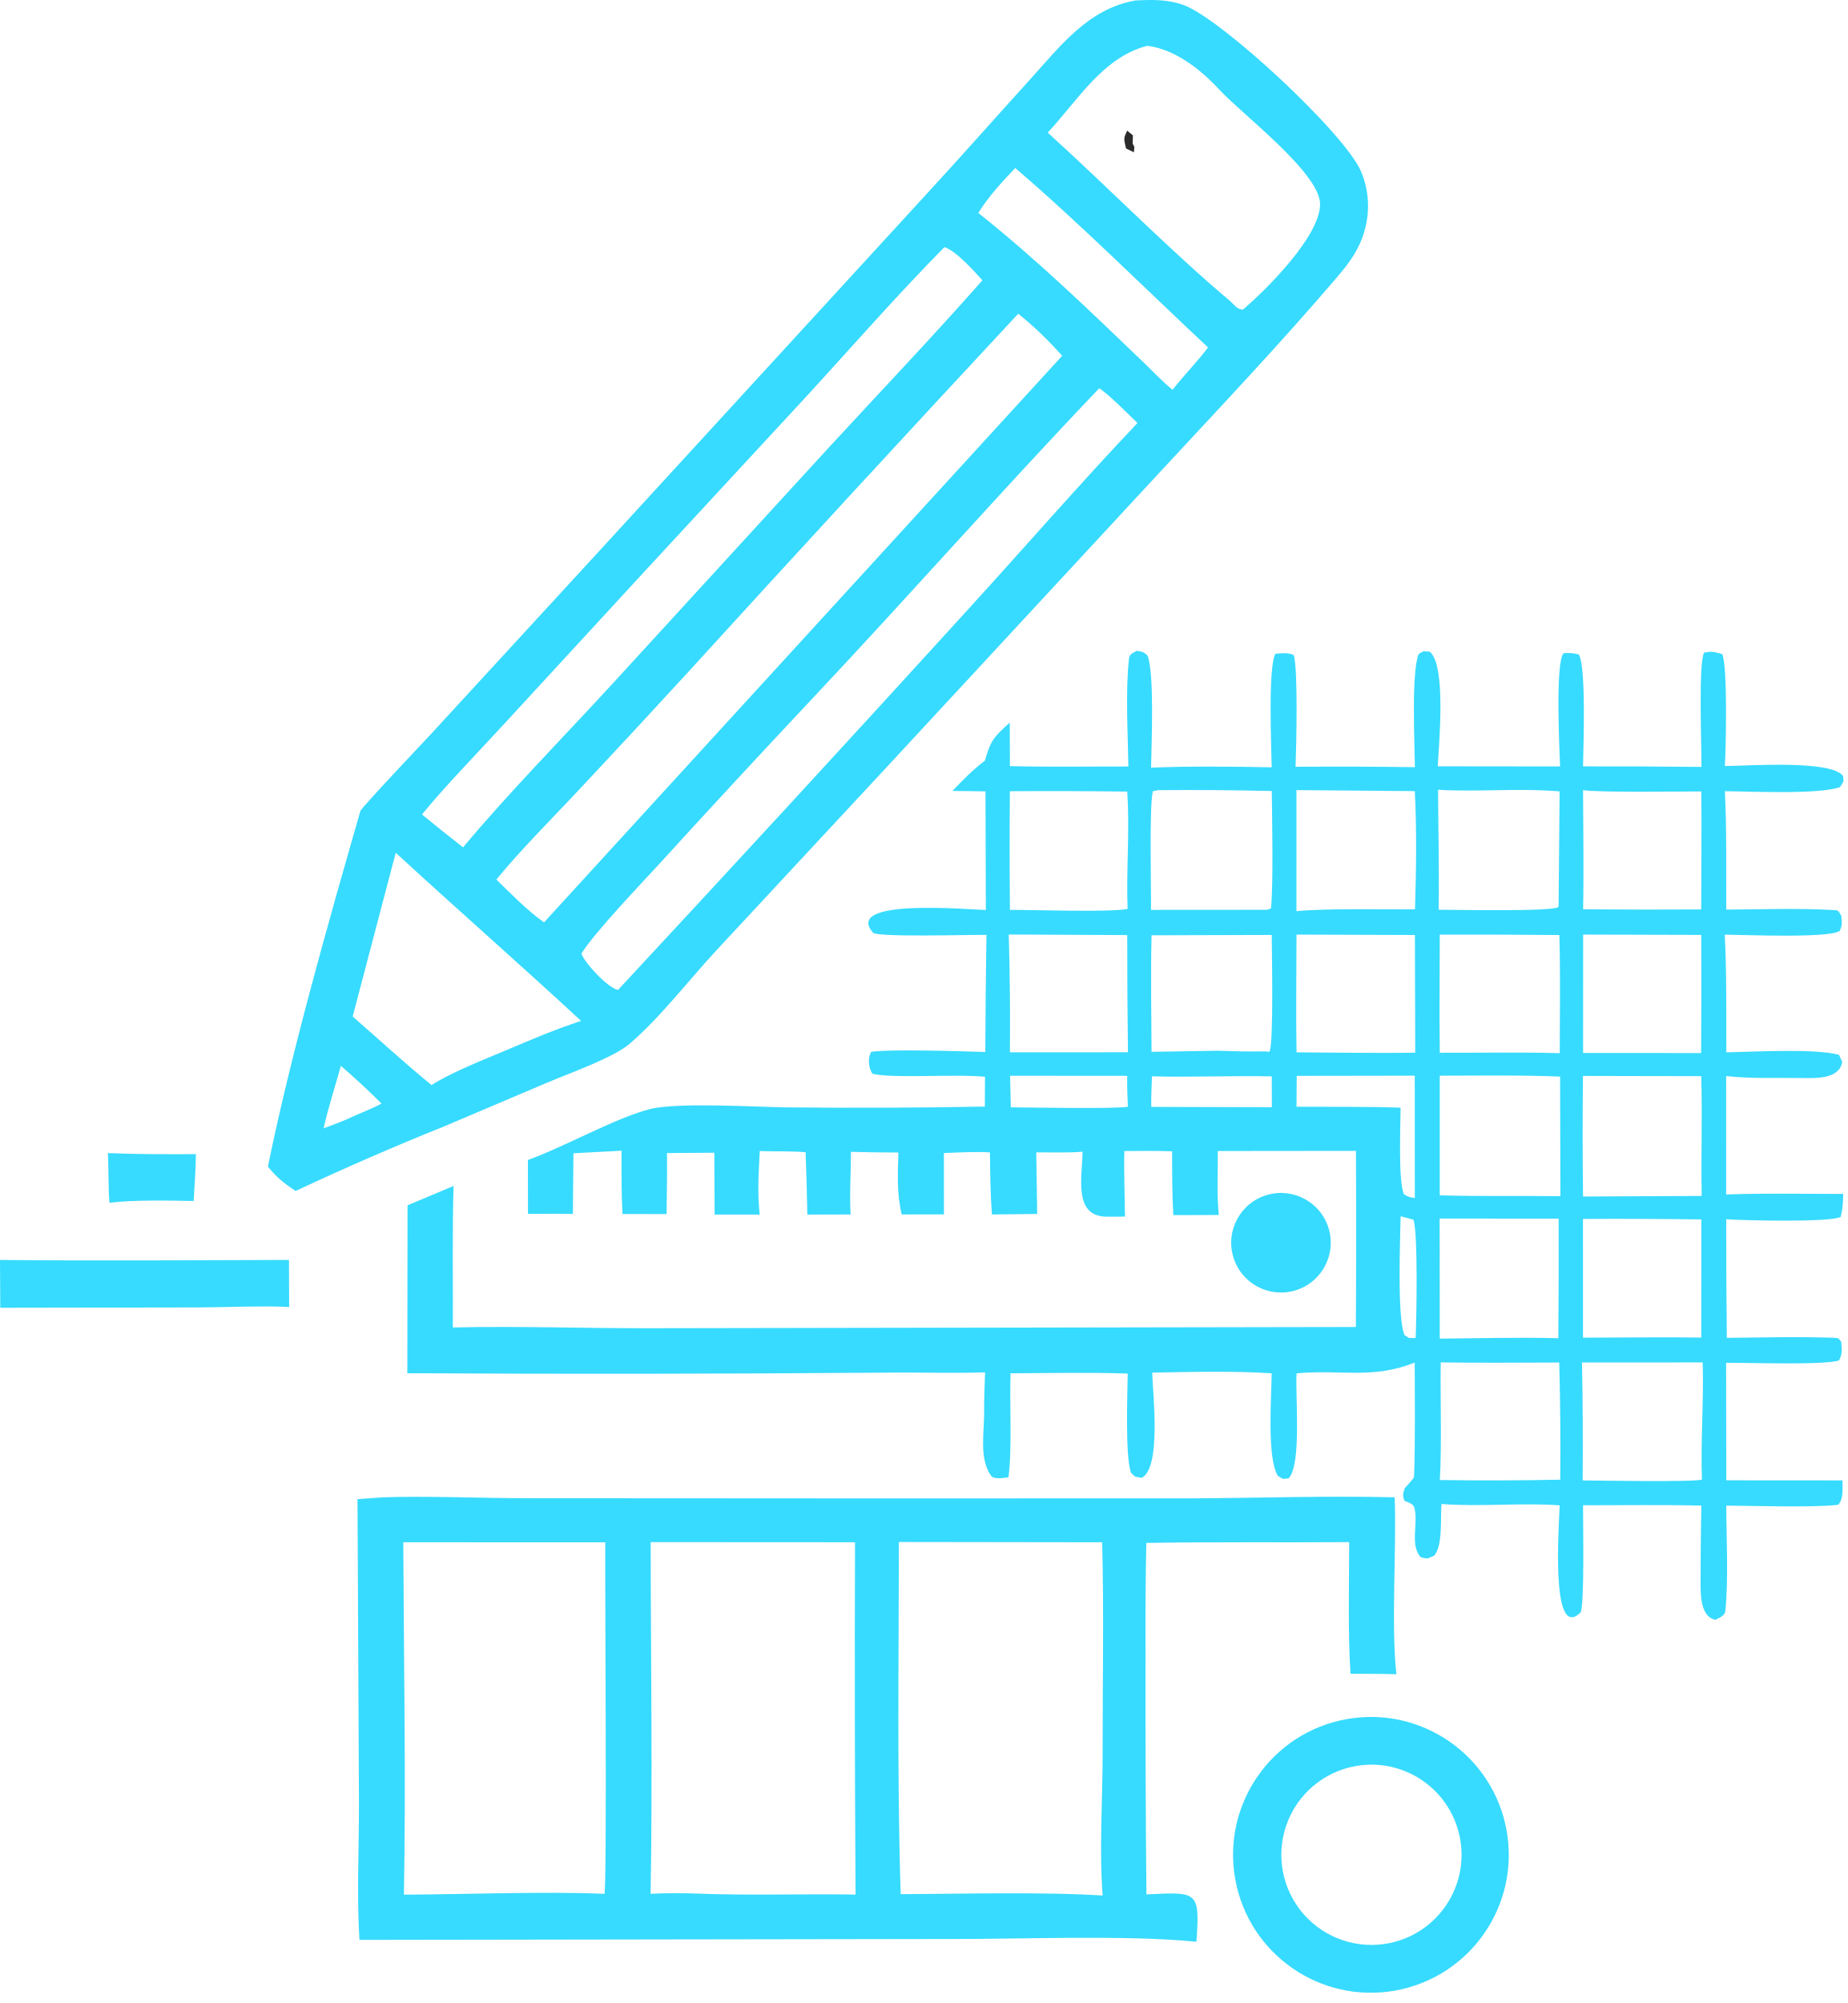
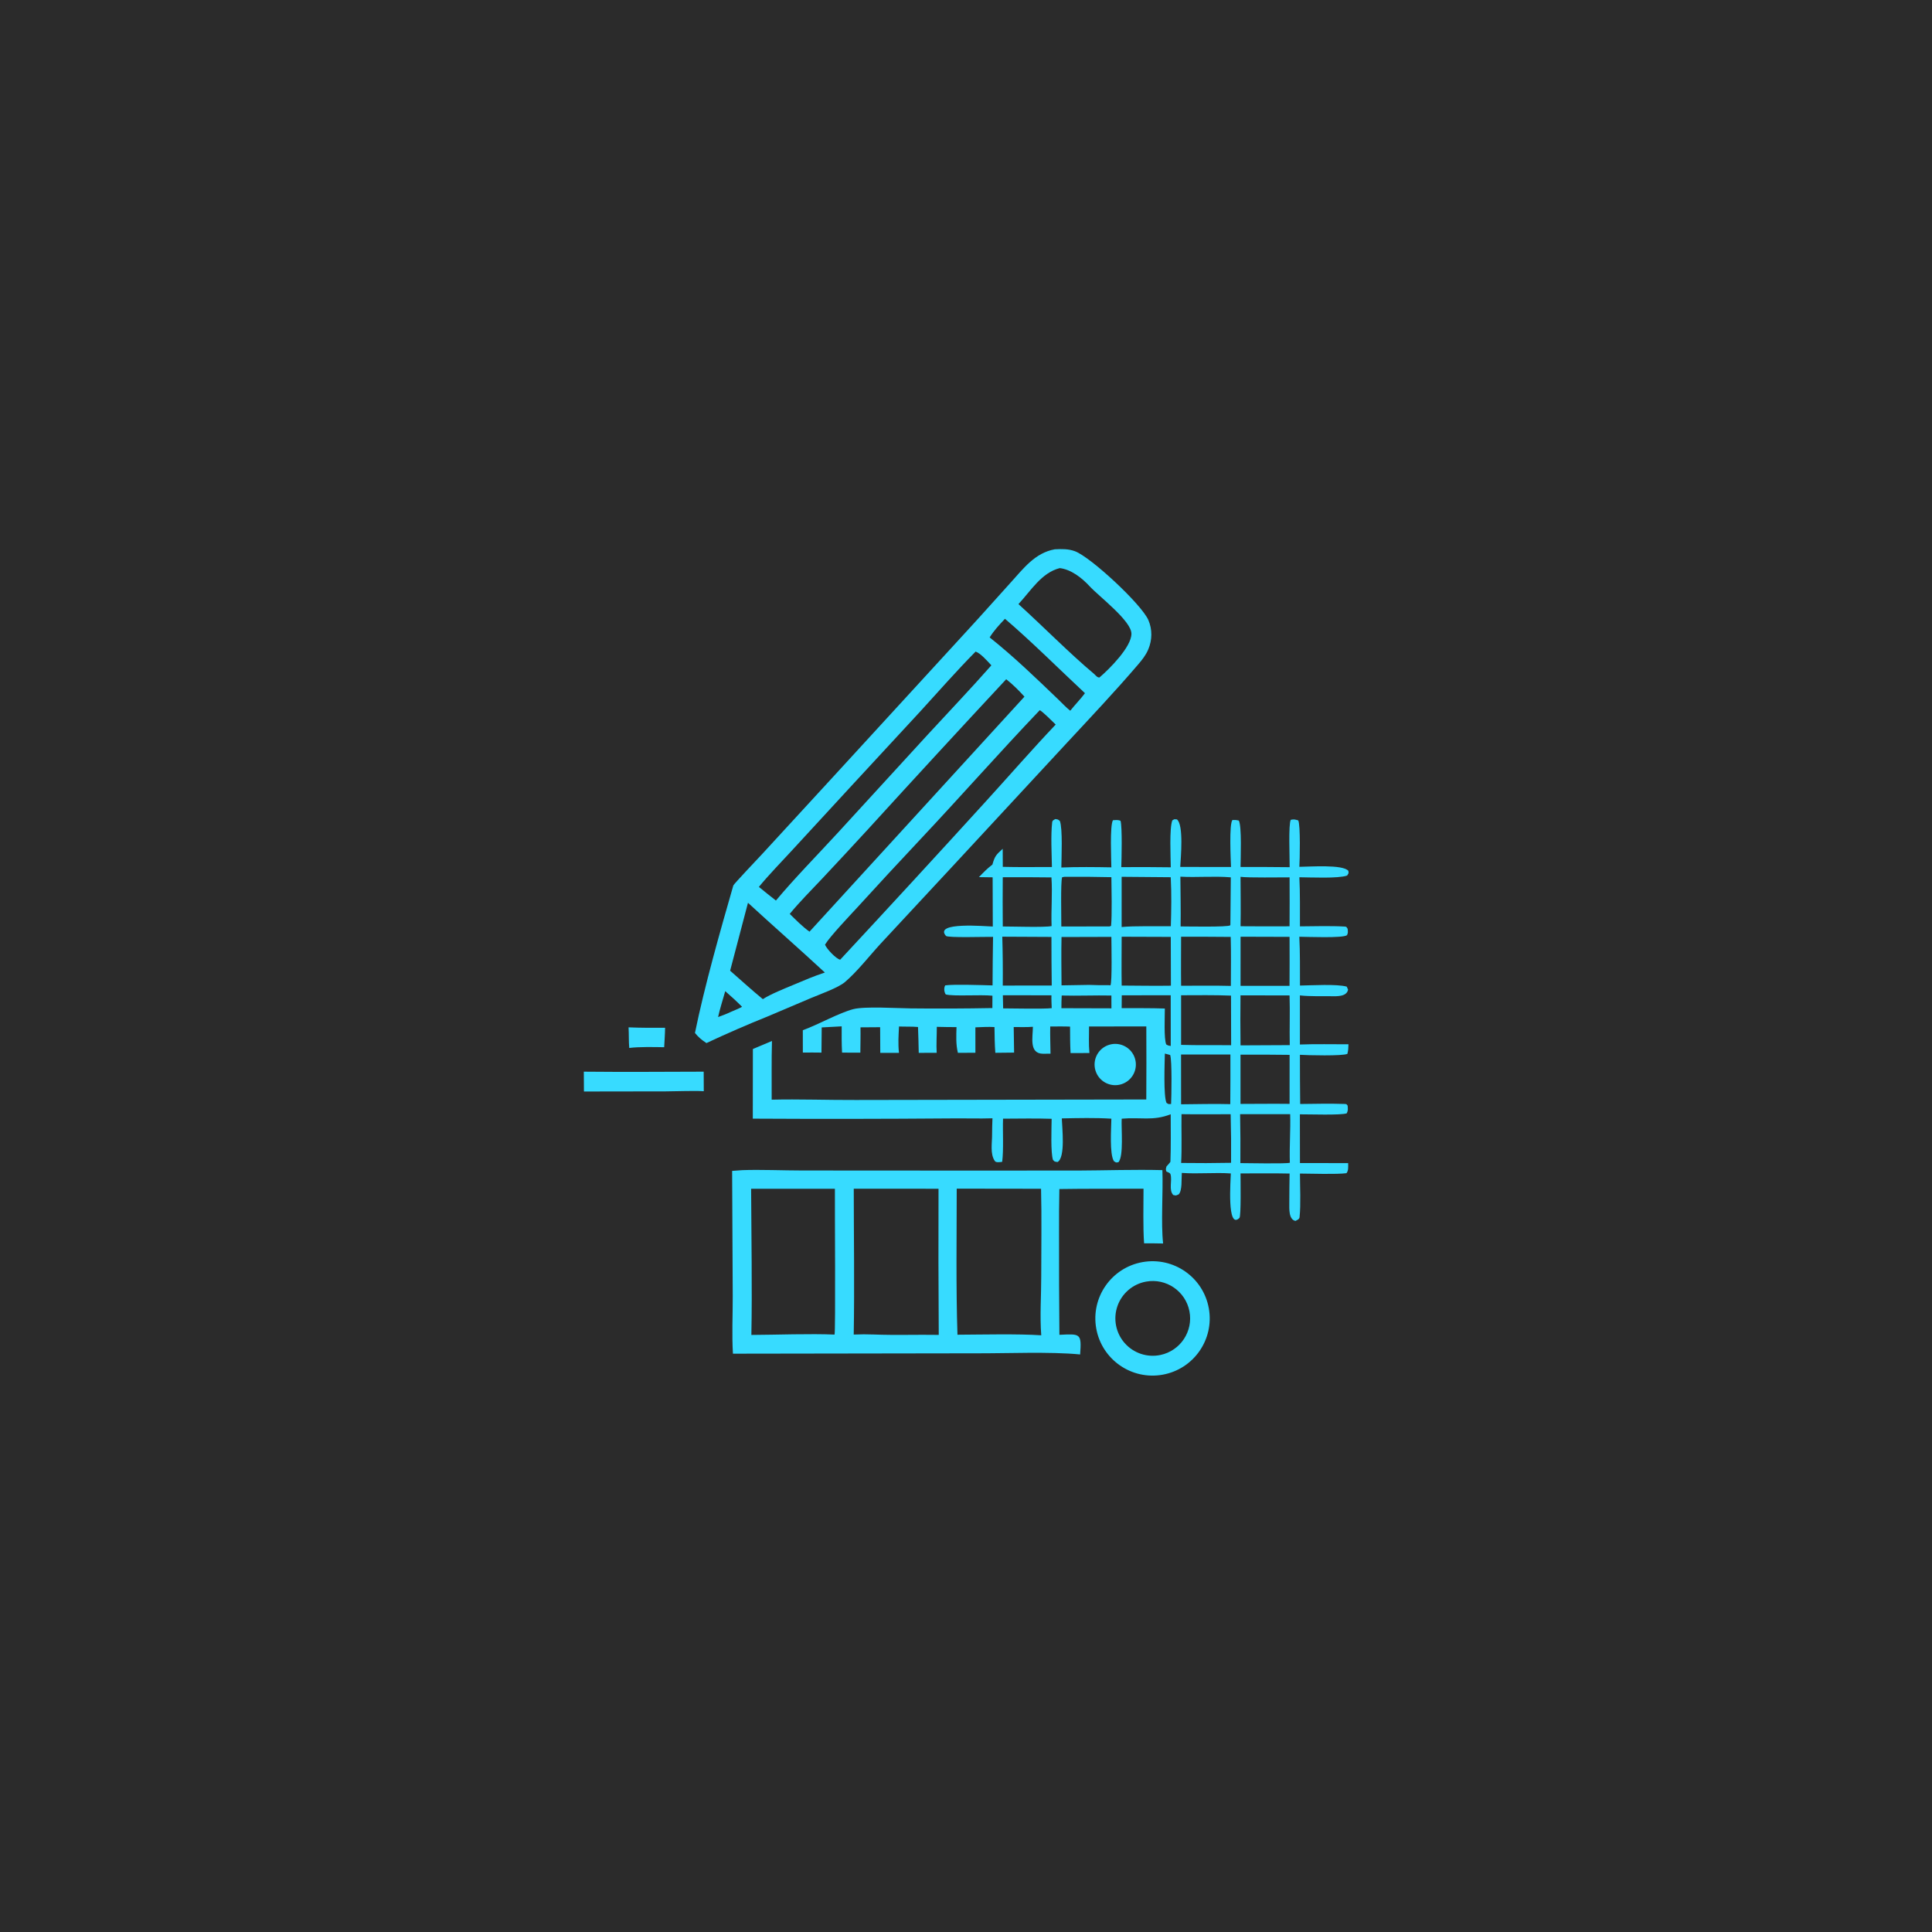
- <svg xmlns="http://www.w3.org/2000/svg" width="119" height="129" viewBox="0 0 119 129" fill="none">
-   <path d="M109.602 49.392C109.616 48.157 109.392 42.667 109.775 42.033C110.316 41.925 110.415 41.985 110.937 42.127C111.299 42.891 111.176 48.228 111.109 49.335C112.631 49.328 117.897 48.926 118.722 49.968C118.762 50.456 118.799 50.216 118.528 50.693C117.127 51.182 112.819 50.969 111.109 50.957C111.233 53.387 111.189 56.126 111.199 58.581C113.362 58.565 115.995 58.485 118.156 58.613C118.468 58.631 118.417 58.688 118.608 58.969C118.639 59.414 118.698 59.557 118.507 59.953C117.876 60.438 112.258 60.205 111.102 60.194C111.231 62.641 111.194 65.305 111.204 67.772C112.988 67.743 116.965 67.508 118.466 67.939L118.67 68.402C118.471 69.505 116.976 69.442 116.056 69.428C114.472 69.404 112.76 69.48 111.192 69.302L111.195 76.929C113.555 76.834 116.34 76.897 118.733 76.892C118.712 77.543 118.716 77.749 118.571 78.373C117.919 78.739 112.214 78.601 111.196 78.524C111.194 81.071 111.207 83.617 111.235 86.162C113.472 86.14 115.848 86.079 118.084 86.157C118.491 86.172 118.414 86.183 118.607 86.423C118.637 86.936 118.697 87.151 118.467 87.612C117.601 87.933 112.55 87.758 111.19 87.768L111.202 95.337L118.684 95.342C118.685 95.903 118.757 96.513 118.42 96.909C116.968 97.106 112.855 96.979 111.2 96.966C111.204 98.968 111.35 101.73 111.14 103.751C111.107 104.065 110.764 104.18 110.501 104.322C109.427 104.098 109.549 102.4 109.547 101.507C109.544 99.996 109.572 98.477 109.592 96.965C107.105 96.907 104.472 96.947 101.974 96.944C101.967 97.888 102.081 103.588 101.803 103.858C99.824 105.773 100.452 97.888 100.466 96.949C98.034 96.77 95.397 97.052 92.856 96.864C92.778 97.824 92.947 99.594 92.373 100.197C91.814 100.417 92.088 100.397 91.526 100.298C90.796 99.523 91.382 98.095 91.108 97.106C91.034 96.838 90.787 96.808 90.457 96.646C90.341 96.249 90.369 96.264 90.479 95.857C90.571 95.759 91.084 95.198 91.087 95.126C91.172 92.9 91.135 89.913 91.131 87.76C88.341 88.846 86.433 88.183 83.52 88.447C83.432 89.951 83.86 94.314 83.006 95.213C82.519 95.25 82.743 95.299 82.314 95.047C81.605 93.928 81.898 89.969 81.918 88.446C79.401 88.284 76.74 88.355 74.221 88.402C74.261 89.798 74.819 94.508 73.55 95.179C73.005 95.062 73.216 95.191 72.854 94.855C72.472 93.718 72.627 89.903 72.643 88.464C70.221 88.378 67.539 88.438 65.097 88.444C65.024 90.467 65.208 93.197 64.964 95.142C64.715 95.177 64.027 95.307 63.836 95.039C63.045 93.928 63.415 92.176 63.395 90.854C63.383 90.097 63.434 89.189 63.454 88.386C61.465 88.455 58.929 88.374 56.854 88.405C46.649 88.486 36.444 88.498 26.239 88.441L26.252 77.625L29.216 76.38C29.13 79.31 29.185 82.532 29.17 85.494C33.324 85.391 37.96 85.559 42.194 85.542L87.34 85.463C87.364 81.682 87.365 77.901 87.344 74.12L78.446 74.129C78.463 75.582 78.37 76.759 78.51 78.249L75.581 78.258C75.506 76.854 75.503 75.55 75.502 74.148C74.505 74.107 73.429 74.128 72.426 74.13C72.392 75.504 72.452 76.965 72.468 78.351C72.07 78.36 71.672 78.363 71.274 78.36C69.108 78.323 69.721 75.782 69.734 74.173C68.905 74.251 67.621 74.215 66.752 74.216L66.813 78.183L63.898 78.216C63.794 76.871 63.786 75.565 63.767 74.218C62.806 74.159 61.769 74.225 60.803 74.261L60.805 78.21L58.085 78.214C57.759 76.865 57.833 75.604 57.871 74.226C56.851 74.226 55.831 74.211 54.812 74.183C54.819 75.49 54.712 76.928 54.794 78.216L52.006 78.222C51.981 76.884 51.943 75.547 51.894 74.21C51.056 74.123 49.852 74.169 48.94 74.13C48.871 75.626 48.779 76.725 48.937 78.224L46.033 78.221L46.013 74.24L42.962 74.261C42.988 75.524 42.948 76.918 42.939 78.191L40.099 78.188C40.022 76.811 40.035 75.485 40.039 74.108L36.939 74.276L36.902 78.183C35.97 78.158 34.949 78.178 34.01 78.178L34.005 74.708C36.378 73.851 39.671 71.988 41.855 71.432C43.646 70.976 48.621 71.296 50.733 71.318C54.969 71.364 59.205 71.347 63.441 71.267L63.449 69.347C61.535 69.157 57.439 69.473 56.202 69.153C55.938 68.795 55.889 68.125 56.119 67.743C57.376 67.554 61.926 67.705 63.469 67.75C63.479 65.237 63.504 62.724 63.543 60.211C62.59 60.187 56.511 60.382 56.234 60.064C54.282 57.826 62.459 58.587 63.505 58.607L63.482 50.966L61.35 50.937C62.12 50.142 62.58 49.659 63.446 48.984C63.829 47.624 64.039 47.465 65.044 46.534L65.056 49.34C67.537 49.406 70.193 49.362 72.687 49.365C72.653 47.322 72.494 44.473 72.724 42.434C72.76 42.107 72.969 42.062 73.224 41.915C73.624 41.984 73.614 41.957 73.918 42.216C74.373 43.381 74.17 47.914 74.149 49.441C76.485 49.336 79.571 49.37 81.917 49.417C81.9 48.18 81.668 42.918 82.162 42.1C82.605 42.077 82.948 42.009 83.342 42.19C83.622 43.157 83.503 48.146 83.456 49.384C86.018 49.363 88.58 49.371 91.142 49.409C91.125 47.833 90.907 43.341 91.381 42.126C91.803 41.883 91.576 41.947 92.096 41.971C93.17 42.819 92.694 47.866 92.614 49.353L100.494 49.362C100.457 48.321 100.173 42.586 100.73 42.062C101.208 42.052 101.233 42.049 101.699 42.146C102.191 42.953 101.986 48.146 101.975 49.358C104.518 49.352 107.06 49.364 109.602 49.392ZM92.744 76.982C95.355 77.062 97.916 77.003 100.515 77.037L100.495 69.335C97.94 69.234 95.306 69.273 92.744 69.279V76.982ZM81.637 58.594L81.874 58.5C82.03 56.853 81.945 52.691 81.922 50.944C79.486 50.886 77.049 50.868 74.613 50.889L74.272 50.953C74.019 51.694 74.161 57.361 74.145 58.599L81.637 58.594ZM100.4 58.313L100.464 50.968C97.865 50.747 95.157 51.014 92.634 50.865C92.648 53.417 92.713 56.05 92.671 58.59C93.655 58.592 100.036 58.723 100.381 58.417L100.4 58.313ZM101.973 77.06L109.617 77.022C109.563 74.427 109.67 71.91 109.585 69.308L101.969 69.293C101.94 71.882 101.941 74.471 101.973 77.06ZM100.473 67.827C100.476 65.333 100.519 62.702 100.449 60.219C97.881 60.195 95.312 60.186 92.744 60.192C92.743 62.71 92.712 65.288 92.746 67.801C95.247 67.808 97.993 67.756 100.473 67.827ZM83.512 58.683C85.449 58.489 89.073 58.584 91.149 58.562C91.226 55.932 91.268 53.582 91.136 50.95L83.513 50.886L83.512 58.683ZM109.579 67.819C109.597 65.283 109.6 62.747 109.587 60.211L101.98 60.19L101.977 67.815L109.579 67.819ZM92.748 95.319C95.334 95.357 97.919 95.35 100.505 95.297C100.529 92.781 100.507 90.266 100.44 87.751C97.917 87.753 95.324 87.786 92.807 87.743C92.771 90.069 92.881 93.126 92.748 95.319ZM72.658 67.769C72.625 65.254 72.61 62.739 72.612 60.223L64.98 60.185C65.054 62.714 65.078 65.244 65.054 67.773L72.658 67.769ZM92.744 86.211C95.201 86.195 97.948 86.116 100.382 86.186C100.404 83.619 100.411 81.051 100.402 78.483L92.737 78.481L92.744 86.211ZM74.178 67.741L78.437 67.671C79.483 67.706 80.446 67.731 81.491 67.714L81.774 67.738C82.053 67.243 81.925 61.249 81.92 60.214L74.178 60.236C74.122 62.697 74.165 65.272 74.178 67.741ZM72.612 69.287L65.067 69.281L65.114 71.316C66.542 71.322 71.546 71.427 72.653 71.281C72.634 70.659 72.589 69.897 72.612 69.287ZM91.137 77.158L91.133 69.277L83.531 69.289L83.516 71.278C85.694 71.292 88.058 71.261 90.221 71.338C90.219 72.533 90.058 76.03 90.436 76.917C90.767 77.104 90.759 77.09 91.137 77.158ZM101.977 58.562C104.513 58.584 107.049 58.587 109.585 58.571C109.588 56.053 109.619 53.484 109.591 50.971C108.224 50.969 103.128 51.051 101.974 50.889C101.981 53.406 102.03 56.056 101.977 58.562ZM109.681 87.745L101.908 87.749C101.957 90.28 101.97 92.811 101.949 95.343C102.81 95.348 109.139 95.466 109.631 95.288C109.546 92.744 109.755 90.28 109.681 87.745ZM81.922 69.322C79.364 69.267 76.695 69.389 74.205 69.319C74.184 69.954 74.145 70.658 74.162 71.287L81.928 71.309L81.922 69.322ZM109.588 86.144L109.593 78.535C107.052 78.501 104.511 78.49 101.969 78.504L101.97 86.151C104.487 86.147 107.077 86.11 109.588 86.144ZM65.052 50.956C65.032 53.504 65.033 56.052 65.056 58.6C66.382 58.593 71.649 58.768 72.635 58.535C72.541 56.023 72.785 53.49 72.611 50.98C70.092 50.948 67.572 50.94 65.052 50.956ZM91.192 86.169C91.244 85.031 91.351 79.374 91.048 78.554C90.77 78.476 90.504 78.398 90.223 78.335C90.195 79.81 89.991 84.9 90.475 85.986C90.888 86.24 90.663 86.162 91.192 86.169ZM83.516 60.191C83.514 62.684 83.472 65.289 83.519 67.773C86.032 67.784 88.66 67.836 91.163 67.794L91.143 60.217L83.516 60.191Z" fill="#37DBFF" />
-   <path d="M73.135 0.03C74.207 -0.022 75.227 -0.05 76.252 0.327C78.713 1.235 86.605 8.574 87.662 11.02C88.294 12.481 88.266 14.113 87.648 15.573C87.257 16.495 86.686 17.202 86.042 17.954C82.445 22.158 78.601 26.222 74.837 30.277L57.314 49.194L46.097 61.261C44.353 63.152 42.463 65.602 40.542 67.236C39.495 68.126 36.667 69.126 35.275 69.714L28.604 72.546C25.378 73.842 22.189 75.229 19.04 76.704C18.27 76.187 17.843 75.847 17.258 75.137C18.728 67.911 21.166 59.352 23.215 52.23C23.275 52.019 27.352 47.718 27.836 47.195L38.496 35.601L59.806 12.364C61.989 9.995 64.113 7.583 66.279 5.199C68.273 3.003 70.066 0.576 73.135 0.03ZM31.976 56.646C32.919 57.572 33.976 58.647 35.044 59.405L68.421 22.913C67.572 21.966 66.591 20.991 65.588 20.208C58.404 27.922 51.262 35.676 44.161 43.467C41.808 46.031 39.441 48.581 37.059 51.119C35.44 52.838 33.45 54.836 31.976 56.646ZM39.808 63.758C47.395 55.598 54.939 47.399 62.439 39.16C65.994 35.262 69.668 31.036 73.271 27.245C72.811 26.799 71.237 25.221 70.801 25.013C64.516 31.598 58.494 38.443 52.262 45.062C48.964 48.57 45.692 52.104 42.448 55.663C41.324 56.888 38.212 60.148 37.453 61.421C37.696 62.068 39.15 63.613 39.808 63.758ZM29.829 54.572C32.647 51.189 36.392 47.368 39.412 44.082L53.371 28.842C56.649 25.286 60.098 21.666 63.284 18.05C62.714 17.434 61.607 16.168 60.836 15.915C57.801 18.997 55.123 22.058 52.218 25.236L41.561 36.758L32.294 46.821C30.714 48.538 28.622 50.686 27.184 52.456C28.057 53.173 28.939 53.879 29.829 54.572ZM67.491 8.542C71.214 11.908 75.488 16.246 79.209 19.36C79.578 19.695 79.669 19.908 80.06 19.942C81.639 18.598 85.029 15.195 85.034 13.15C85.039 11.147 79.984 7.337 78.565 5.794C77.334 4.456 75.646 3.152 73.899 2.952C71.051 3.69 69.457 6.423 67.491 8.542ZM24.574 71.072C23.686 70.178 22.908 69.476 21.959 68.642C21.637 69.804 21.08 71.546 20.85 72.664C21.569 72.401 22.135 72.195 22.833 71.861C23.347 71.638 24.104 71.338 24.574 71.072ZM22.718 65.466C24.331 66.874 26.149 68.538 27.798 69.882C29.019 69.093 31.149 68.248 32.552 67.661C34.186 66.971 35.74 66.302 37.431 65.75C33.492 62.102 29.444 58.559 25.491 54.922L22.718 65.466ZM65.396 10.821C64.481 11.796 63.739 12.579 63.018 13.713C66.783 16.705 70.21 20.024 73.673 23.348C74.252 23.903 74.916 24.615 75.533 25.099C76.259 24.178 77.173 23.246 77.816 22.374C73.896 18.715 69.431 14.262 65.396 10.821Z" fill="#37DBFF" />
-   <path d="M72.606 8.414L72.979 8.718L72.96 9.25C73.128 9.558 73.062 9.397 73.04 9.811L72.533 9.559C72.382 8.907 72.374 8.916 72.606 8.414Z" fill="#2B2B2B" />
-   <path d="M24.628 96.435C27.366 96.332 31.036 96.488 33.879 96.49L55.213 96.502L76.656 96.499C81.05 96.48 85.442 96.324 89.84 96.431C89.966 99.84 89.6 104.631 89.951 107.826C88.987 107.795 87.968 107.804 86.998 107.797C86.817 105.317 86.91 101.879 86.909 99.319C82.564 99.348 78.175 99.297 73.842 99.37C73.795 101.668 73.778 103.966 73.791 106.265C73.78 111.512 73.799 116.759 73.848 122.006C77.1 121.852 77.314 121.737 77.068 125.056C72.435 124.593 65.428 124.906 60.701 124.879L23.154 124.935C22.974 122.037 23.131 118.931 23.122 116.002L23.029 96.55L24.628 96.435ZM55.078 99.326L41.915 99.319C41.92 106.768 42.04 114.543 41.91 121.965C42.963 121.919 43.969 121.916 45.02 121.957C48.38 122.086 51.754 121.96 55.112 122.017C55.062 114.453 55.051 106.89 55.078 99.326ZM58.021 121.991C61.82 121.973 67.358 121.835 71.028 122.079C70.797 119.045 71.03 115.975 71.027 112.959C71.023 108.464 71.114 103.812 70.998 99.328L57.904 99.31C57.897 106.622 57.78 114.782 58.021 121.991ZM26.018 122.023C29.897 122.006 35.177 121.802 38.933 121.97C39.11 121.569 38.962 101.666 38.989 99.331L25.978 99.327C26.008 106.628 26.157 114.77 26.018 122.023Z" fill="#37DBFF" />
-   <path d="M86.751 110.716C91.575 109.856 96.185 113.067 97.05 117.891C97.916 122.715 94.709 127.328 89.886 128.198C85.056 129.069 80.435 125.857 79.569 121.026C78.702 116.195 81.919 111.578 86.751 110.716ZM89.54 125.135C92.645 124.481 94.649 121.454 94.039 118.34C93.429 115.226 90.432 113.179 87.309 113.744C85.249 114.117 83.549 115.57 82.861 117.547C82.173 119.524 82.602 121.719 83.986 123.291C85.369 124.862 87.492 125.567 89.54 125.135Z" fill="#37DBFF" />
-   <path d="M0 81.145C6.176 81.208 12.435 81.163 18.614 81.144L18.627 84.18C17.24 84.079 14.297 84.202 12.752 84.204L0.018 84.225L0 81.145Z" fill="#37DBFF" />
-   <path d="M81.652 76.949C83.347 76.475 85.107 77.455 85.596 79.145C86.085 80.836 85.121 82.604 83.435 83.109C81.727 83.619 79.931 82.64 79.436 80.928C78.941 79.216 79.936 77.429 81.652 76.949Z" fill="#37DBFF" />
-   <path d="M6.948 74.263C8.869 74.343 10.696 74.338 12.619 74.332C12.609 75.298 12.529 76.374 12.476 77.348C10.934 77.319 8.529 77.269 7.053 77.464C6.962 76.494 7.009 75.306 6.948 74.263Z" fill="#37DBFF" />
+ <svg xmlns="http://www.w3.org/2000/svg" width="300" height="300" viewBox="0 0 300 300" fill="none">
+   <rect width="300" height="300" fill="#2B2B2B" />
+   <path d="M200.258 134.656C200.271 133.421 200.048 127.931 200.43 127.297C200.971 127.189 201.071 127.249 201.592 127.39C201.954 128.155 201.831 133.491 201.765 134.599C203.286 134.592 208.552 134.19 209.377 135.232C209.417 135.719 209.454 135.48 209.183 135.957C207.782 136.445 203.474 136.233 201.764 136.22C201.889 138.651 201.844 141.389 201.854 143.845C204.017 143.828 206.65 143.749 208.811 143.876C209.123 143.895 209.073 143.951 209.263 144.233C209.295 144.678 209.353 144.821 209.162 145.217C208.532 145.702 202.913 145.469 201.757 145.458C201.886 147.904 201.85 150.569 201.859 153.036C203.644 153.007 207.62 152.772 209.121 153.203L209.326 153.666C209.126 154.769 207.632 154.706 206.711 154.692C205.127 154.667 203.415 154.743 201.847 154.566L201.85 162.192C204.211 162.097 206.995 162.161 209.389 162.156C209.367 162.807 209.371 163.013 209.226 163.637C208.574 164.003 202.87 163.864 201.851 163.788C201.85 166.334 201.863 168.88 201.891 171.426C204.128 171.404 206.504 171.343 208.739 171.421C209.146 171.435 209.069 171.447 209.262 171.687C209.292 172.2 209.352 172.415 209.123 172.876C208.257 173.197 203.206 173.022 201.845 173.032L201.857 180.601L209.339 180.606C209.341 181.167 209.412 181.777 209.075 182.173C207.623 182.37 203.51 182.243 201.855 182.23C201.859 184.231 202.005 186.993 201.795 189.015C201.763 189.329 201.419 189.444 201.157 189.586C200.083 189.362 200.204 187.663 200.202 186.771C200.199 185.259 200.227 183.74 200.247 182.228C197.76 182.171 195.127 182.211 192.629 182.208C192.622 183.152 192.736 188.852 192.458 189.122C190.48 191.037 191.107 183.152 191.121 182.212C188.689 182.034 186.052 182.315 183.511 182.128C183.433 183.088 183.602 184.858 183.028 185.461C182.47 185.681 182.743 185.661 182.181 185.561C181.451 184.787 182.037 183.358 181.763 182.37C181.689 182.101 181.442 182.072 181.112 181.909C180.996 181.513 181.024 181.528 181.134 181.121C181.226 181.023 181.739 180.462 181.742 180.39C181.827 178.164 181.791 175.177 181.786 173.024C178.996 174.109 177.088 173.447 174.176 173.711C174.087 175.215 174.516 179.578 173.662 180.476C173.175 180.514 173.398 180.563 172.969 180.311C172.26 179.192 172.553 175.233 172.573 173.709C170.057 173.548 167.395 173.618 164.876 173.665C164.916 175.061 165.474 179.771 164.205 180.442C163.66 180.326 163.871 180.455 163.509 180.118C163.128 178.981 163.282 175.167 163.298 173.727C160.877 173.642 158.194 173.701 155.752 173.707C155.679 175.731 155.863 178.461 155.62 180.406C155.37 180.441 154.682 180.571 154.491 180.302C153.7 179.192 154.07 177.44 154.05 176.118C154.038 175.36 154.089 174.452 154.109 173.65C152.12 173.719 149.585 173.637 147.51 173.668C137.305 173.749 127.099 173.761 116.894 173.704L116.907 162.889L119.871 161.644C119.785 164.574 119.84 167.795 119.825 170.757C123.979 170.655 128.615 170.823 132.849 170.805L177.995 170.726C178.019 166.945 178.02 163.164 177.999 159.383L169.102 159.392C169.119 160.846 169.025 162.022 169.165 163.513L166.236 163.522C166.161 162.118 166.159 160.813 166.157 159.411C165.161 159.37 164.085 159.392 163.081 159.394C163.047 160.768 163.108 162.228 163.124 163.615C162.725 163.624 162.327 163.627 161.929 163.624C159.763 163.587 160.376 161.046 160.389 159.437C159.56 159.515 158.276 159.479 157.408 159.479L157.468 163.447L154.553 163.479C154.45 162.135 154.442 160.829 154.422 159.482C153.462 159.423 152.425 159.489 151.458 159.525L151.46 163.474L148.74 163.478C148.415 162.129 148.488 160.868 148.526 159.49C147.506 159.489 146.487 159.475 145.467 159.447C145.475 160.753 145.368 162.192 145.449 163.48L142.661 163.486C142.636 162.148 142.599 160.81 142.549 159.473C141.712 159.386 140.507 159.433 139.596 159.393C139.526 160.89 139.434 161.989 139.592 163.487L136.688 163.485L136.668 159.504L133.617 159.525C133.643 160.788 133.603 162.182 133.594 163.455L130.754 163.451C130.678 162.074 130.691 160.748 130.695 159.371L127.594 159.539L127.557 163.447C126.625 163.421 125.604 163.442 124.665 163.442L124.661 159.971C127.034 159.115 130.326 157.252 132.51 156.696C134.302 156.239 139.276 156.56 141.388 156.581C145.624 156.628 149.861 156.611 154.096 156.531L154.104 154.611C152.19 154.421 148.094 154.737 146.858 154.416C146.593 154.059 146.544 153.389 146.774 153.007C148.031 152.818 152.581 152.969 154.124 153.014C154.134 150.501 154.159 147.988 154.199 145.475C153.245 145.45 147.167 145.646 146.889 145.328C144.937 143.09 153.114 143.85 154.16 143.87L154.137 136.23L152.006 136.2C152.775 135.406 153.236 134.923 154.101 134.247C154.484 132.888 154.695 132.728 155.7 131.798L155.712 134.604C158.192 134.67 160.848 134.626 163.342 134.628C163.308 132.586 163.149 129.736 163.379 127.698C163.416 127.371 163.625 127.326 163.879 127.179C164.279 127.248 164.269 127.22 164.573 127.479C165.028 128.644 164.825 133.178 164.805 134.704C167.14 134.6 170.227 134.634 172.572 134.68C172.555 133.444 172.323 128.181 172.817 127.364C173.26 127.341 173.603 127.272 173.997 127.454C174.277 128.421 174.159 133.41 174.112 134.648C176.673 134.627 179.235 134.635 181.797 134.672C181.78 133.096 181.562 128.605 182.037 127.389C182.458 127.147 182.232 127.211 182.751 127.235C183.826 128.083 183.349 133.129 183.269 134.617L191.15 134.625C191.113 133.585 190.828 127.85 191.385 127.326C191.863 127.316 191.889 127.313 192.354 127.41C192.847 128.217 192.641 133.41 192.63 134.622C195.173 134.616 197.715 134.627 200.258 134.656ZM183.399 162.246C186.01 162.326 188.571 162.267 191.17 162.301L191.15 154.598C188.596 154.498 185.962 154.536 183.399 154.543V162.246ZM172.293 143.858L172.529 143.764C172.686 142.117 172.6 137.955 172.577 136.207C170.141 136.15 167.705 136.132 165.268 136.153L164.927 136.217C164.674 136.957 164.816 142.624 164.801 143.862L172.293 143.858ZM191.055 143.576L191.119 136.232C188.52 136.011 185.812 136.277 183.289 136.129C183.304 138.681 183.368 141.314 183.326 143.854C184.31 143.856 190.692 143.986 191.036 143.68L191.055 143.576ZM192.628 162.323L200.272 162.286C200.219 159.691 200.325 157.174 200.241 154.572L192.624 154.556C192.595 157.145 192.596 159.735 192.628 162.323ZM191.128 153.091C191.131 150.597 191.175 147.965 191.104 145.483C188.536 145.459 185.968 145.45 183.399 145.456C183.398 147.974 183.367 150.552 183.401 153.065C185.902 153.072 188.649 153.019 191.128 153.091ZM174.167 143.947C176.104 143.753 179.728 143.847 181.804 143.826C181.881 141.196 181.923 138.846 181.791 136.214L174.168 136.15L174.167 143.947ZM200.235 153.082C200.252 150.546 200.255 148.011 200.242 145.475L192.636 145.453L192.632 153.078L200.235 153.082ZM183.404 180.583C185.989 180.621 188.575 180.614 191.16 180.561C191.184 178.045 191.162 175.529 191.095 173.015C188.573 173.016 185.979 173.049 183.463 173.007C183.427 175.333 183.536 178.39 183.404 180.583ZM163.313 153.033C163.281 150.517 163.265 148.002 163.267 145.487L155.636 145.449C155.709 147.977 155.733 150.507 155.709 153.037L163.313 153.033ZM183.399 171.474C185.856 171.458 188.603 171.38 191.037 171.45C191.059 168.882 191.066 166.314 191.058 163.747L183.392 163.745L183.399 171.474ZM164.834 153.005L169.092 152.934C170.138 152.969 171.101 152.995 172.146 152.978L172.429 153.002C172.709 152.507 172.58 146.513 172.575 145.478L164.834 145.5C164.777 147.961 164.82 150.536 164.834 153.005ZM163.267 154.55L155.722 154.545L155.769 156.58C157.197 156.586 162.201 156.691 163.309 156.544C163.289 155.922 163.245 155.161 163.267 154.55ZM181.792 162.421L181.788 154.541L174.186 154.553L174.171 156.542C176.349 156.555 178.713 156.524 180.876 156.602C180.875 157.797 180.713 161.294 181.091 162.181C181.422 162.368 181.414 162.353 181.792 162.421ZM192.632 143.825C195.168 143.847 197.704 143.85 200.24 143.835C200.243 141.317 200.274 138.748 200.246 136.235C198.88 136.232 193.783 136.314 192.629 136.153C192.636 138.67 192.685 141.319 192.632 143.825ZM200.336 173.009L192.564 173.012C192.612 175.543 192.626 178.075 192.604 180.607C193.465 180.612 199.794 180.73 200.286 180.552C200.202 178.008 200.41 175.544 200.336 173.009ZM172.577 154.586C170.019 154.53 167.35 154.653 164.86 154.583C164.839 155.218 164.8 155.922 164.817 156.551L172.583 156.573L172.577 154.586ZM200.244 171.407L200.249 163.799C197.707 163.765 195.166 163.754 192.624 163.768L192.625 171.414C195.143 171.411 197.732 171.374 200.244 171.407ZM155.708 136.22C155.687 138.768 155.689 141.316 155.711 143.863C157.038 143.856 162.304 144.032 163.291 143.799C163.196 141.287 163.44 138.753 163.267 136.243C160.747 136.211 158.228 136.203 155.708 136.22ZM181.847 171.433C181.899 170.294 182.006 164.637 181.703 163.818C181.425 163.74 181.16 163.662 180.878 163.598C180.85 165.073 180.646 170.163 181.131 171.25C181.543 171.504 181.318 171.426 181.847 171.433ZM174.171 145.455C174.169 147.948 174.128 150.553 174.174 153.036C176.687 153.048 179.315 153.1 181.818 153.058L181.798 145.481L174.171 145.455Z" fill="#37DBFF" />
+   <path d="M163.79 85.294C164.863 85.242 165.882 85.213 166.907 85.591C169.368 86.499 177.26 93.838 178.318 96.283C178.95 97.744 178.921 99.377 178.303 100.837C177.913 101.758 177.341 102.466 176.697 103.218C173.101 107.421 169.256 111.486 165.492 115.541L147.969 134.457L136.752 146.525C135.009 148.416 133.118 150.866 131.197 152.499C130.15 153.39 127.323 154.39 125.93 154.977L119.26 157.809C116.033 159.106 112.844 160.493 109.695 161.968C108.925 161.451 108.498 161.111 107.913 160.4C109.384 153.174 111.821 144.616 113.87 137.494C113.93 137.282 118.007 132.982 118.492 132.458L129.151 120.864L150.461 97.628C152.644 95.258 154.768 92.847 156.934 90.463C158.929 88.267 160.721 85.84 163.79 85.294ZM122.631 141.91C123.574 142.836 124.631 143.911 125.7 144.669L159.076 108.177C158.227 107.23 157.247 106.255 156.243 105.471C149.06 113.186 141.917 120.94 134.817 128.731C132.464 131.295 130.096 133.845 127.714 136.383C126.095 138.102 124.105 140.1 122.631 141.91ZM130.463 149.022C138.05 140.862 145.594 132.663 153.094 124.424C156.649 120.526 160.324 116.299 163.927 112.509C163.466 112.062 161.893 110.485 161.456 110.276C155.171 116.862 149.149 123.707 142.918 130.326C139.619 133.834 136.347 137.368 133.103 140.927C131.979 142.151 128.867 145.412 128.108 146.685C128.352 147.332 129.805 148.877 130.463 149.022ZM120.485 139.836C123.302 136.452 127.047 132.631 130.067 129.346L144.027 114.106C147.304 110.55 150.753 106.93 153.939 103.314C153.369 102.698 152.262 101.431 151.492 101.178C148.456 104.26 145.779 107.322 142.873 110.5L132.217 122.022L122.949 132.084C121.369 133.802 119.277 135.95 117.84 137.719C118.712 138.437 119.594 139.142 120.485 139.836ZM158.146 93.805C161.869 97.172 166.143 101.51 169.864 104.624C170.233 104.958 170.324 105.172 170.715 105.205C172.295 103.862 175.684 100.459 175.689 98.413C175.695 96.41 170.639 92.601 169.22 91.058C167.989 89.719 166.302 88.415 164.554 88.216C161.706 88.954 160.112 91.687 158.146 93.805ZM115.229 156.336C114.341 155.441 113.564 154.739 112.614 153.906C112.293 155.067 111.735 156.809 111.505 157.928C112.224 157.664 112.79 157.458 113.488 157.125C114.002 156.902 114.759 156.601 115.229 156.336ZM113.373 150.73C114.986 152.137 116.804 153.802 118.453 155.146C119.674 154.357 121.804 153.512 123.207 152.924C124.841 152.235 126.396 151.566 128.086 151.014C124.147 147.366 120.099 143.823 116.146 140.186L113.373 150.73ZM156.051 96.085C155.136 97.06 154.394 97.842 153.673 98.977C157.438 101.969 160.865 105.288 164.329 108.612C164.907 109.167 165.572 109.879 166.188 110.362C166.915 109.442 167.828 108.51 168.471 107.637C164.551 103.978 160.087 99.526 156.051 96.085Z" fill="#37DBFF" />
+   <path d="M163.261 93.678L163.634 93.982L163.615 94.513C163.783 94.821 163.717 94.661 163.695 95.075L163.188 94.822C163.037 94.171 163.03 94.18 163.261 93.678Z" fill="#2B2B2B" />
+   <path d="M115.283 181.699C118.022 181.596 121.691 181.752 124.534 181.753L145.868 181.766L167.311 181.763C171.705 181.743 176.097 181.587 180.496 181.695C180.622 185.103 180.256 189.895 180.607 193.09C179.642 193.059 178.623 193.068 177.653 193.06C177.472 190.581 177.566 187.143 177.564 184.583C173.219 184.612 168.831 184.561 164.497 184.634C164.45 186.932 164.433 189.23 164.446 191.528C164.435 196.775 164.454 202.022 164.503 207.269C167.756 207.116 167.97 207.001 167.723 210.319C163.09 209.857 156.083 210.17 151.356 210.142L113.809 210.199C113.629 207.3 113.787 204.195 113.778 201.266L113.684 181.814L115.283 181.699ZM145.733 184.589L132.571 184.582C132.575 192.032 132.696 199.807 132.566 207.229C133.618 207.182 134.625 207.18 135.676 207.22C139.035 207.35 142.409 207.224 145.768 207.28C145.718 199.717 145.706 192.153 145.733 184.589ZM148.676 207.254C152.475 207.237 158.014 207.099 161.684 207.343C161.453 204.308 161.685 201.239 161.682 198.222C161.678 193.728 161.769 189.076 161.654 184.592L148.559 184.574C148.552 191.886 148.435 200.045 148.676 207.254ZM116.673 207.287C120.552 207.27 125.832 207.066 129.588 207.234C129.765 206.833 129.617 186.93 129.644 184.595L116.633 184.591C116.663 191.892 116.812 200.034 116.673 207.287Z" fill="#37DBFF" />
+   <path d="M177.406 195.98C182.231 195.12 186.84 198.331 187.705 203.155C188.571 207.979 185.364 212.592 180.541 213.461C175.711 214.333 171.09 211.121 170.224 206.29C169.358 201.459 172.574 196.842 177.406 195.98ZM180.195 210.399C183.3 209.744 185.304 206.718 184.694 203.604C184.085 200.49 181.087 198.443 177.965 199.008C175.905 199.38 174.205 200.834 173.516 202.811C172.828 204.788 173.258 206.983 174.641 208.555C176.024 210.126 178.147 210.831 180.195 210.399Z" fill="#37DBFF" />
+   <path d="M90.655 166.409C96.832 166.471 103.09 166.427 109.269 166.408L109.282 169.444C107.895 169.343 104.952 169.466 103.407 169.468L90.674 169.488L90.655 166.409Z" fill="#37DBFF" />
+   <path d="M172.308 162.212C174.002 161.738 175.762 162.719 176.251 164.409C176.74 166.099 175.776 167.868 174.09 168.372C172.383 168.883 170.586 167.903 170.091 166.192C169.596 164.48 170.591 162.692 172.308 162.212Z" fill="#37DBFF" />
+   <path d="M97.603 159.527C99.525 159.606 101.351 159.602 103.274 159.595C103.264 160.562 103.184 161.637 103.132 162.612C101.589 162.583 99.184 162.533 97.708 162.727C97.618 161.758 97.665 160.57 97.603 159.527Z" fill="#37DBFF" />
</svg>
